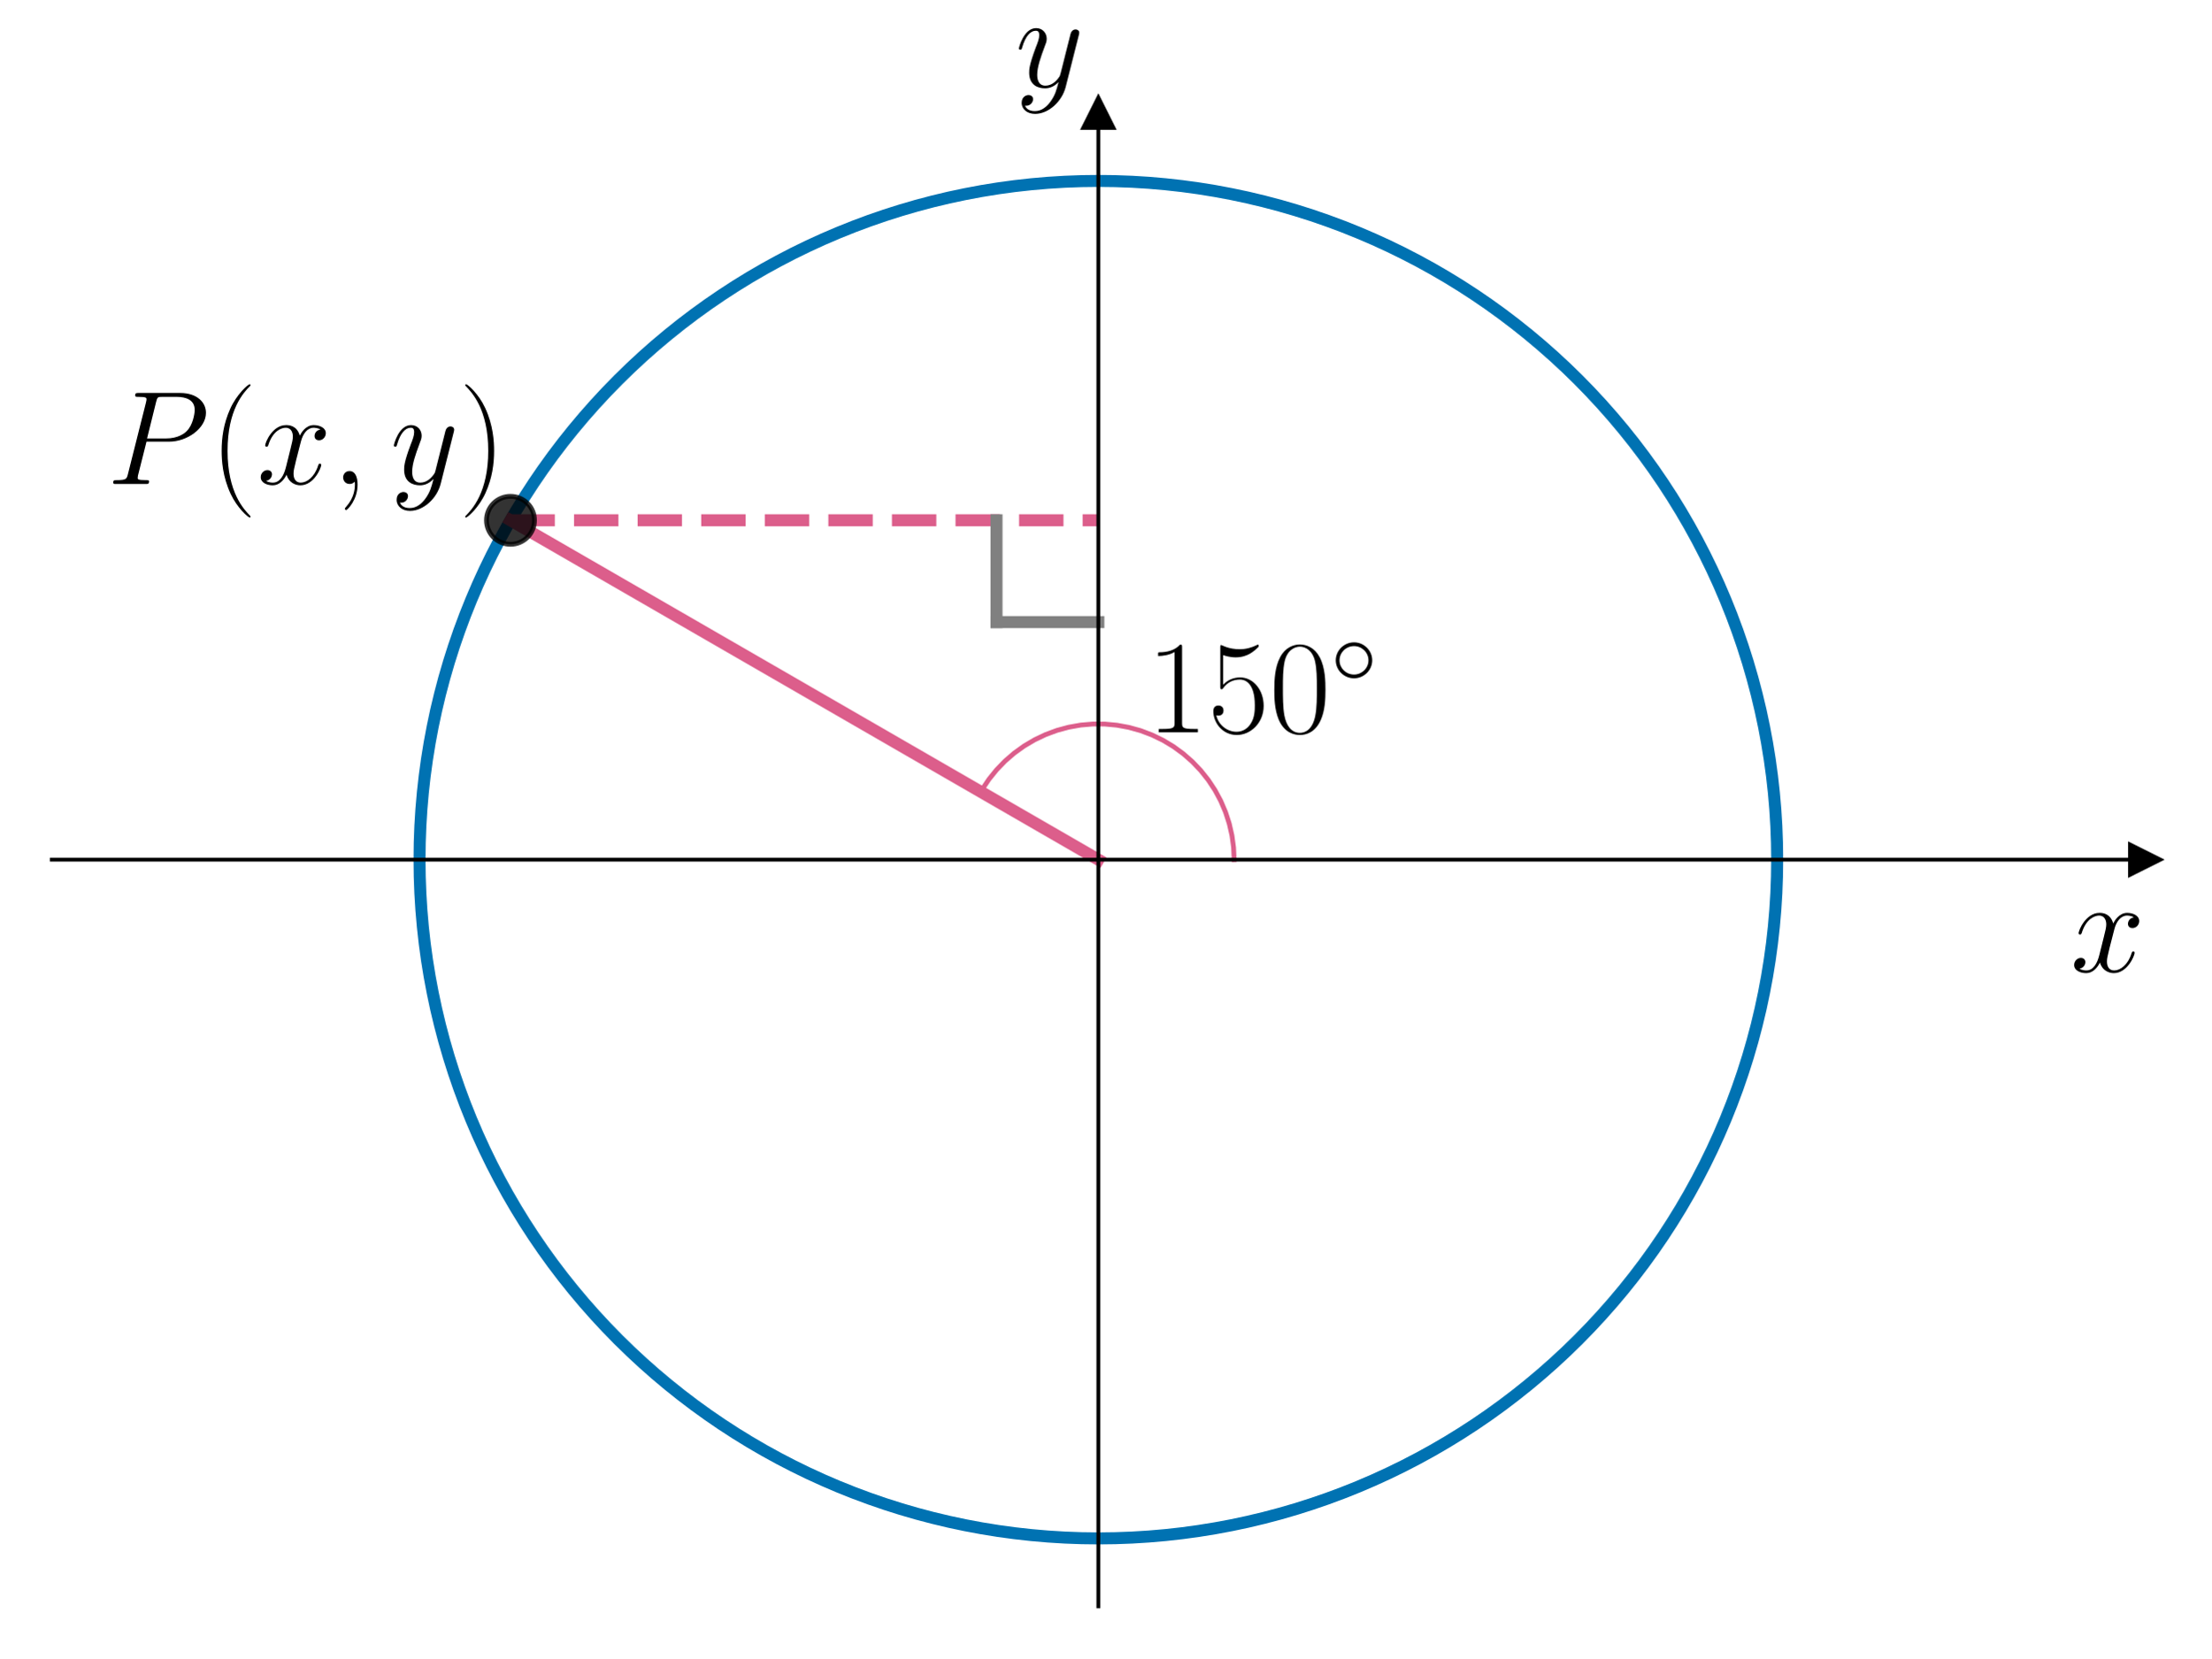
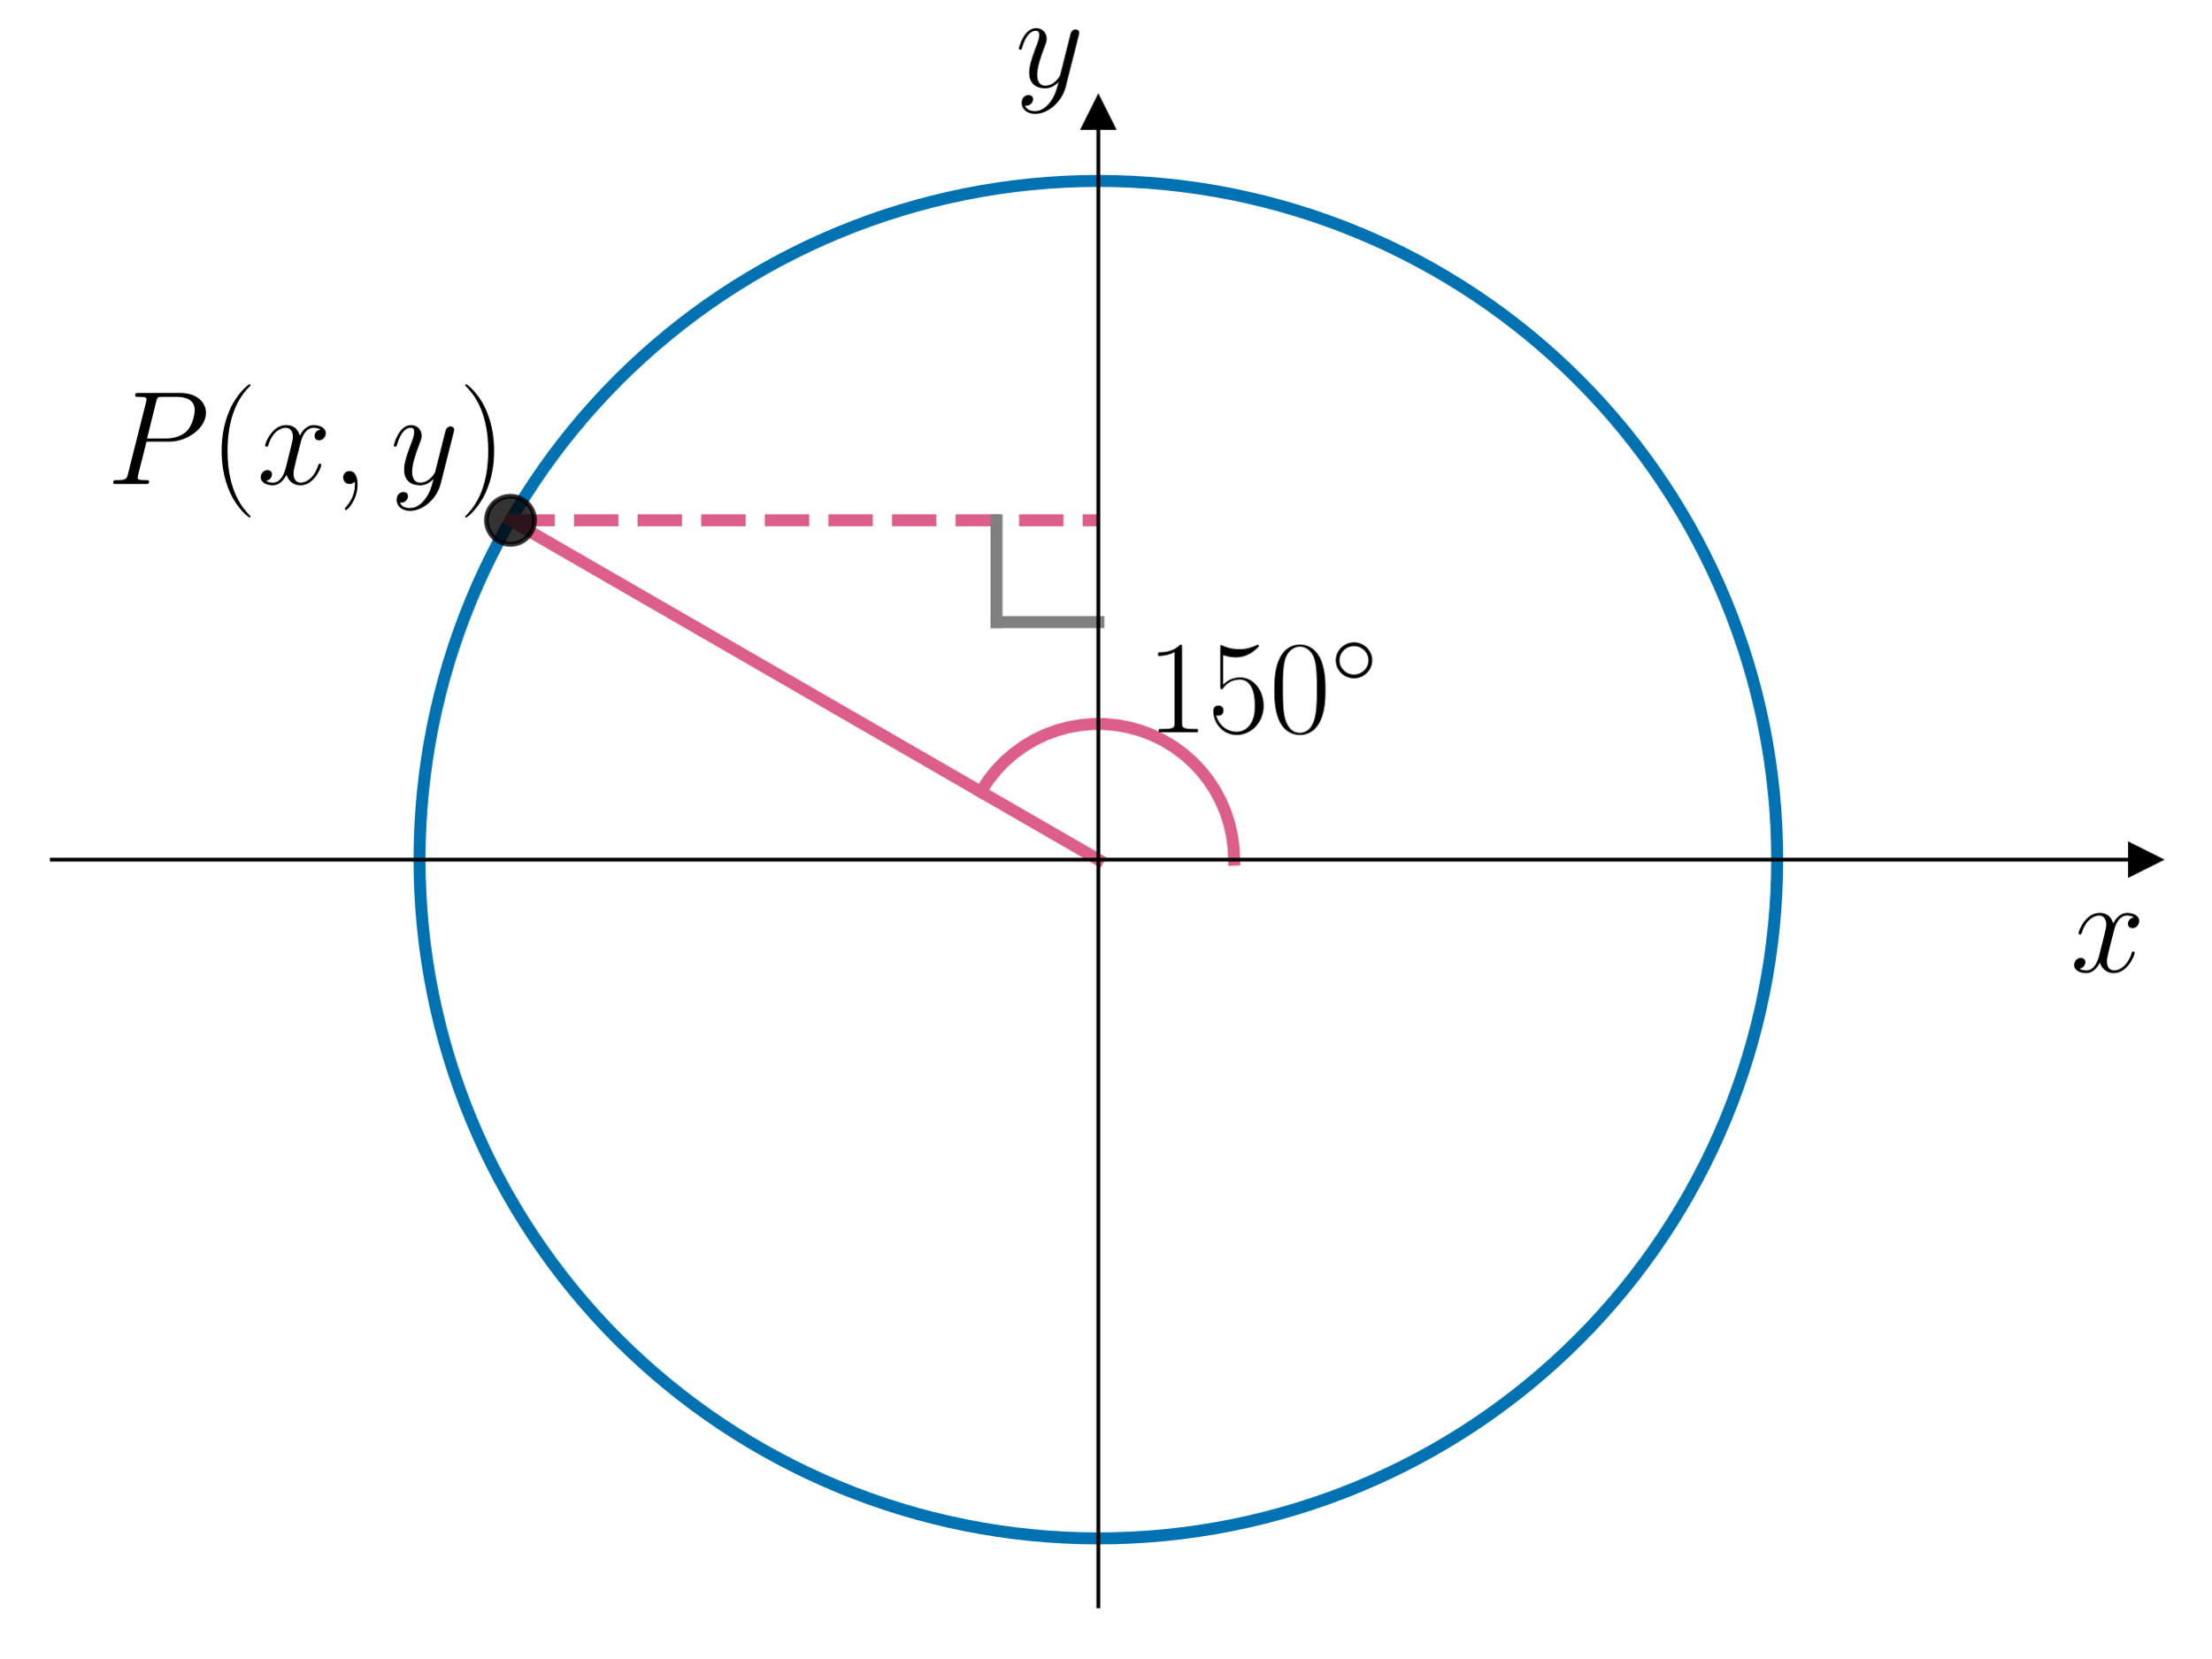
<svg xmlns="http://www.w3.org/2000/svg" xmlns:xlink="http://www.w3.org/1999/xlink" width="460.8pt" height="345.6pt" viewBox="0 0 460.8 345.6" version="1.1">
  <defs>
    <style type="text/css">*{stroke-linejoin: round; stroke-linecap: butt}</style>
  </defs>
  <g id="figure_1">
    <g id="patch_1">
      <path d="M 0 345.6  L 460.8 345.6  L 460.8 0  L 0 0  L 0 345.6  z " style="fill: none" />
    </g>
    <g id="axes_1">
      <g id="patch_2">
        <path d="M 10.8 334.8  L 447 334.8  L 447 23.559  L 10.8 23.559  L 10.8 334.8  z " style="fill: none" />
      </g>
      <g id="patch_3">
-         <path d="M 228.9 320.653  C 266.419 320.653 302.407 305.746 328.937 279.216  C 355.467 252.686 370.373 216.699 370.373 179.179  C 370.373 141.66 355.467 105.673 328.937 79.143  C 302.407 52.613 266.419 37.706 228.9 37.706  C 191.381 37.706 155.393 52.613 128.863 79.143  C 102.333 105.673 87.427 141.66 87.427 179.179  C 87.427 216.699 102.333 252.686 128.863 279.216  C 155.393 305.746 191.381 320.653 228.9 320.653  L 228.9 320.653  z " clip-path="url(#pcea449b3f7)" style="fill: none; stroke: #0072b2; stroke-width: 2.5; stroke-linejoin: miter" />
+         <path d="M 228.9 320.653  C 266.419 320.653 302.407 305.746 328.937 279.216  C 355.467 252.686 370.373 216.699 370.373 179.179  C 370.373 141.66 355.467 105.673 328.937 79.143  C 302.407 52.613 266.419 37.706 228.9 37.706  C 191.381 37.706 155.393 52.613 128.863 79.143  C 102.333 105.673 87.427 141.66 87.427 179.179  C 87.427 216.699 102.333 252.686 128.863 279.216  C 155.393 305.746 191.381 320.653 228.9 320.653  L 228.9 320.653  z " clip-path="url(#p5bb6677dad)" style="fill: none; stroke: #0072b2; stroke-width: 2.5; stroke-linejoin: miter" />
      </g>
      <g id="matplotlib.axis_1">
        <g id="text_1">
          <g transform="translate(431.4785 202.5512) scale(0.28 -0.28)">
            <defs>
              <path id="CMMI12-78" d="M 3034 2606  C 2829 2567 2752 2414 2752 2293  C 2752 2139 2874 2088 2963 2088  C 3155 2088 3290 2254 3290 2427  C 3290 2695 2982 2816 2714 2816  C 2323 2816 2106 2433 2048 2312  C 1901 2816 1504 2816 1389 2816  C 736 2816 390 1980 390 1839  C 390 1814 416 1782 461 1782  C 512 1782 525 1820 538 1846  C 755 2555 1184 2689 1370 2689  C 1658 2689 1715 2420 1715 2267  C 1715 2127 1677 1980 1600 1673  L 1382 798  C 1286 415 1101 64 762 64  C 730 64 570 64 435 147  C 666 192 717 383 717 460  C 717 588 621 664 499 664  C 346 664 179 530 179 326  C 179 57 480 -64 755 -64  C 1062 -64 1280 179 1414 441  C 1517 64 1837 -64 2074 -64  C 2726 -64 3072 773 3072 913  C 3072 945 3046 971 3008 971  C 2950 971 2944 939 2925 888  C 2752 326 2381 64 2093 64  C 1869 64 1747 230 1747 492  C 1747 632 1773 734 1875 1156  L 2099 2024  C 2195 2408 2413 2689 2707 2689  C 2720 2689 2899 2689 3034 2606  z " transform="scale(0.015625)" />
            </defs>
            <use xlink:href="#CMMI12-78" transform="scale(0.996264)" />
          </g>
        </g>
      </g>
      <g id="matplotlib.axis_2">
        <g id="text_2">
          <g transform="translate(211.582 18.13296) scale(0.28 -0.28)">
            <defs>
              <path id="CMMI12-79" d="M 1683 -700  C 1510 -939 1261 -1152 947 -1152  C 870 -1152 563 -1152 467 -889  C 486 -895 518 -895 531 -895  C 723 -895 851 -729 851 -582  C 851 -435 730 -384 634 -384  C 531 -384 307 -458 307 -759  C 307 -1071 582 -1286 947 -1286  C 1587 -1286 2234 -700 2413 6  L 3040 2485  C 3046 2517 3059 2556 3059 2594  C 3059 2689 2982 2753 2886 2753  C 2829 2753 2694 2727 2643 2535  L 2170 658  C 2138 543 2138 530 2086 460  C 1958 281 1747 64 1440 64  C 1082 64 1050 415 1050 588  C 1050 952 1222 1443 1395 1903  C 1466 2088 1504 2178 1504 2305  C 1504 2574 1312 2816 998 2816  C 410 2816 173 1890 173 1839  C 173 1814 198 1782 243 1782  C 301 1782 307 1807 333 1897  C 486 2433 730 2689 979 2689  C 1037 2689 1146 2689 1146 2478  C 1146 2312 1075 2127 979 1884  C 666 1047 666 837 666 683  C 666 77 1101 -64 1421 -64  C 1606 -64 1837 -6 2061 230  L 2067 224  C 1971 -147 1907 -392 1683 -700  z " transform="scale(0.015625)" />
            </defs>
            <use xlink:href="#CMMI12-79" transform="scale(0.996264)" />
          </g>
        </g>
      </g>
      <g id="line2d_1">
        <defs>
-           <path id="m2935290d1e" d="M 3 0  L -3 -3  L -3 3  z " style="stroke: #000000; stroke-linejoin: miter" />
+           <path id="m1b66ad8502" d="M 3 0  L -3 -3  L -3 3  z " style="stroke: #000000; stroke-linejoin: miter" />
        </defs>
        <g>
-           <use xlink:href="#m2935290d1e" x="447" y="179.179" style="stroke: #000000; stroke-linejoin: miter" />
+           <use xlink:href="#m1b66ad8502" x="447" y="179.179" style="stroke: #000000; stroke-linejoin: miter" />
        </g>
      </g>
      <g id="line2d_2">
        <defs>
-           <path id="m84166d4562" d="M 0 -3  L -3 3  L 3 3  z " style="stroke: #000000; stroke-linejoin: miter" />
+           <path id="m888178f145" d="M 0 -3  L -3 3  L 3 3  z " style="stroke: #000000; stroke-linejoin: miter" />
        </defs>
        <g>
-           <use xlink:href="#m84166d4562" x="228.9" y="23.559" style="stroke: #000000; stroke-linejoin: miter" />
+           <use xlink:href="#m888178f145" x="228.9" y="23.559" style="stroke: #000000; stroke-linejoin: miter" />
        </g>
      </g>
      <g id="line2d_3">
-         <path d="M 257.195 179.179  L 257.081 176.648  L 256.742 174.138  L 256.179 171.668  L 255.398 169.258  L 254.404 166.927  L 253.206 164.695  L 251.813 162.579  L 250.236 160.596  L 248.488 158.762  L 246.583 157.091  L 244.537 155.598  L 242.365 154.294  L 240.085 153.189  L 237.715 152.293  L 235.275 151.612  L 232.783 151.153  L 230.261 150.918  L 227.727 150.909  L 225.203 151.127  L 222.709 151.57  L 220.264 152.235  L 217.888 153.115  L 215.601 154.205  L 213.42 155.495  L 211.364 156.974  L 209.448 158.632  L 207.688 160.454  L 206.098 162.427  L 204.691 164.533  L 204.396 165.032  L 204.396 165.032  " clip-path="url(#pcea449b3f7)" style="fill: none; stroke: #dc5e8b; stroke-linecap: square" />
+         <path d="M 257.195 179.179  L 257.081 176.648  L 256.742 174.138  L 256.179 171.668  L 255.398 169.258  L 254.404 166.927  L 253.206 164.695  L 251.813 162.579  L 250.236 160.596  L 248.488 158.762  L 246.583 157.091  L 244.537 155.598  L 242.365 154.294  L 240.085 153.189  L 237.715 152.293  L 235.275 151.612  L 232.783 151.153  L 230.261 150.918  L 227.727 150.909  L 225.203 151.127  L 222.709 151.57  L 220.264 152.235  L 217.888 153.115  L 215.601 154.205  L 213.42 155.495  L 211.364 156.974  L 209.448 158.632  L 207.688 160.454  L 206.098 162.427  L 204.691 164.533  L 204.396 165.032  L 204.396 165.032  " clip-path="url(#p5bb6677dad)" style="fill: none; stroke: #dc5e8b; stroke-width: 2.5; stroke-linecap: square" />
      </g>
      <g id="line2d_4">
-         <path d="M 228.9 179.179  L 106.381 108.443  " clip-path="url(#pcea449b3f7)" style="fill: none; stroke: #dc5e8b; stroke-width: 2.5; stroke-linecap: square" />
+         <path d="M 228.9 179.179  L 106.381 108.443  " clip-path="url(#p5bb6677dad)" style="fill: none; stroke: #dc5e8b; stroke-width: 2.5; stroke-linecap: square" />
      </g>
      <g id="line2d_5">
-         <path d="M 106.381 108.443  L 228.9 108.443  " clip-path="url(#pcea449b3f7)" style="fill: none; stroke-dasharray: 9.25,4; stroke-dashoffset: 0; stroke: #dc5e8b; stroke-width: 2.5" />
+         <path d="M 106.381 108.443  L 228.9 108.443  " clip-path="url(#p5bb6677dad)" style="fill: none; stroke-dasharray: 9.25,4; stroke-dashoffset: 0; stroke: #dc5e8b; stroke-width: 2.5" />
      </g>
      <g id="line2d_6">
-         <path d="M 228.9 129.664  L 207.679 129.664  " clip-path="url(#pcea449b3f7)" style="fill: none; stroke: #808080; stroke-width: 2.5; stroke-linecap: square" />
+         <path d="M 228.9 129.664  L 207.679 129.664  " clip-path="url(#p5bb6677dad)" style="fill: none; stroke: #808080; stroke-width: 2.5; stroke-linecap: square" />
      </g>
      <g id="line2d_7">
-         <path d="M 207.679 129.664  L 207.679 108.443  " clip-path="url(#pcea449b3f7)" style="fill: none; stroke: #808080; stroke-width: 2.5; stroke-linecap: square" />
+         <path d="M 207.679 129.664  L 207.679 108.443  " clip-path="url(#p5bb6677dad)" style="fill: none; stroke: #808080; stroke-width: 2.5; stroke-linecap: square" />
      </g>
      <g id="line2d_8">
        <defs>
-           <path id="mdb35cd3d1c" d="M 0 5  C 1.326 5 2.598 4.473 3.536 3.536  C 4.473 2.598 5 1.326 5 0  C 5 -1.326 4.473 -2.598 3.536 -3.536  C 2.598 -4.473 1.326 -5 0 -5  C -1.326 -5 -2.598 -4.473 -3.536 -3.536  C -4.473 -2.598 -5 -1.326 -5 0  C -5 1.326 -4.473 2.598 -3.536 3.536  C -2.598 4.473 -1.326 5 0 5  z " style="stroke: #000000; stroke-opacity: 0.8" />
+           <path id="mff20219b76" d="M 0 5  C 1.326 5 2.598 4.473 3.536 3.536  C 4.473 2.598 5 1.326 5 0  C 5 -1.326 4.473 -2.598 3.536 -3.536  C 2.598 -4.473 1.326 -5 0 -5  C -1.326 -5 -2.598 -4.473 -3.536 -3.536  C -4.473 -2.598 -5 -1.326 -5 0  C -5 1.326 -4.473 2.598 -3.536 3.536  C -2.598 4.473 -1.326 5 0 5  z " style="stroke: #000000; stroke-opacity: 0.8" />
        </defs>
-         <g clip-path="url(#pcea449b3f7)">
-           <use xlink:href="#mdb35cd3d1c" x="106.381" y="108.443" style="fill-opacity: 0.8; stroke: #000000; stroke-opacity: 0.8" />
+         <g clip-path="url(#p5bb6677dad)">
+           <use xlink:href="#mff20219b76" x="106.381" y="108.443" style="fill-opacity: 0.8; stroke: #000000; stroke-opacity: 0.8" />
        </g>
      </g>
      <g id="patch_4">
        <path d="M 228.9 334.8  L 228.9 23.559  " style="fill: none; stroke: #000000; stroke-width: 0.8; stroke-linejoin: miter; stroke-linecap: square" />
      </g>
      <g id="patch_5">
        <path d="M 447 334.8  L 447 23.559  " style="fill: none" />
      </g>
      <g id="patch_6">
        <path d="M 10.8 179.179  L 447 179.179  " style="fill: none; stroke: #000000; stroke-width: 0.8; stroke-linejoin: miter; stroke-linecap: square" />
      </g>
      <g id="patch_7">
        <path d="M 10.8 23.559  L 447 23.559  " style="fill: none" />
      </g>
      <g id="text_3">
        <g transform="translate(22.27612 100.8707) scale(0.28 -0.28)">
          <defs>
            <path id="CMMI12-50" d="M 1894 2023  L 2970 2023  C 3853 2023 4736 2673 4736 3401  C 4736 3898 4314 4352 3507 4352  L 1530 4352  C 1408 4352 1350 4352 1350 4231  C 1350 4167 1408 4167 1504 4167  C 1894 4167 1894 4116 1894 4046  C 1894 4034 1894 3995 1869 3899  L 1005 472  C 947 249 934 185 486 185  C 365 185 301 185 301 70  C 301 0 358 0 397 0  C 518 0 646 0 768 0  L 1517 0  C 1638 0 1773 0 1894 0  C 1946 0 2016 0 2016 121  C 2016 185 1958 185 1862 185  C 1478 185 1472 230 1472 293  C 1472 325 1478 369 1485 401  L 1894 2023  z M 2355 3930  C 2413 4167 2438 4167 2688 4167  L 3322 4167  C 3802 4167 4198 4013 4198 3535  C 4198 3369 4115 2827 3821 2534  C 3712 2419 3405 2176 2822 2176  L 1920 2176  L 2355 3930  z " transform="scale(0.015625)" />
            <path id="CMR17-28" d="M 1958 -1561  C 1958 -1555 1958 -1542 1939 -1523  C 1645 -1224 858 -407 858 1581  C 858 3569 1632 4379 1946 4697  C 1946 4704 1958 4717 1958 4736  C 1958 4755 1939 4768 1914 4768  C 1843 4768 1299 4296 986 3594  C 666 2887 576 2199 576 1588  C 576 1128 621 351 1005 -471  C 1312 -1135 1837 -1600 1914 -1600  C 1946 -1600 1958 -1587 1958 -1561  z " transform="scale(0.015625)" />
            <path id="CMMI12-3b" d="M 1248 -31  C 1248 343 1126 619 864 619  C 659 619 557 453 557 313  C 557 172 653 0 870 0  C 954 0 1024 26 1082 83  C 1094 96 1101 96 1107 96  C 1120 96 1120 5 1120 -27  C 1120 -240 1082 -659 710 -1080  C 640 -1157 640 -1170 640 -1183  C 640 -1216 672 -1248 704 -1248  C 755 -1248 1248 -771 1248 -31  z " transform="scale(0.015625)" />
            <path id="CMR17-29" d="M 1683 1581  C 1683 2040 1638 2817 1254 3639  C 947 4303 422 4768 346 4768  C 326 4768 301 4761 301 4729  C 301 4717 307 4710 314 4697  C 621 4378 1402 3568 1402 1584  C 1402 -407 627 -1217 314 -1537  C 307 -1549 301 -1556 301 -1568  C 301 -1600 326 -1600 346 -1600  C 416 -1600 960 -1128 1274 -426  C 1594 281 1683 969 1683 1581  z " transform="scale(0.015625)" />
          </defs>
          <use xlink:href="#CMMI12-50" transform="scale(0.996264)" />
          <use xlink:href="#CMR17-28" transform="translate(76.42582 0) scale(0.996264)" />
          <use xlink:href="#CMMI12-78" transform="translate(111.7066 0) scale(0.996264)" />
          <use xlink:href="#CMMI12-3b" transform="translate(167.1406 0) scale(0.996264)" />
          <use xlink:href="#CMMI12-79" transform="translate(210.8422 0) scale(0.996264)" />
          <use xlink:href="#CMR17-29" transform="translate(261.981 0) scale(0.996264)" />
        </g>
      </g>
      <g id="text_4">
        <g transform="translate(238.9252 152.634) scale(0.28 -0.28)">
          <defs>
            <path id="CMR17-31" d="M 1702 4058  C 1702 4192 1696 4192 1606 4192  C 1357 3916 979 3827 621 3827  C 602 3827 570 3827 563 3808  C 557 3795 557 3782 557 3648  C 755 3648 1088 3686 1344 3839  L 1344 461  C 1344 236 1331 160 781 160  L 589 160  L 589 0  C 896 0 1216 0 1523 0  C 1830 0 2150 0 2458 0  L 2458 160  L 2266 160  C 1715 160 1702 230 1702 458  L 1702 4058  z " transform="scale(0.015625)" />
            <path id="CMR17-35" d="M 730 3692  C 794 3666 1056 3584 1325 3584  C 1920 3584 2246 3911 2432 4100  C 2432 4157 2432 4192 2394 4192  C 2387 4192 2374 4192 2323 4163  C 2099 4058 1837 3973 1517 3973  C 1325 3973 1037 3999 723 4139  C 653 4171 640 4171 634 4171  C 602 4171 595 4164 595 4037  L 595 2203  C 595 2089 595 2057 659 2057  C 691 2057 704 2070 736 2114  C 941 2401 1222 2522 1542 2522  C 1766 2522 2246 2382 2246 1289  C 2246 1085 2246 715 2054 421  C 1894 159 1645 25 1370 25  C 947 25 518 320 403 814  C 429 807 480 795 506 795  C 589 795 749 840 749 1038  C 749 1210 627 1280 506 1280  C 358 1280 262 1190 262 1011  C 262 454 704 -128 1382 -128  C 2042 -128 2669 440 2669 1264  C 2669 2030 2170 2624 1549 2624  C 1222 2624 947 2503 730 2274  L 730 3692  z " transform="scale(0.015625)" />
            <path id="CMR17-30" d="M 2688 2025  C 2688 2416 2682 3080 2413 3591  C 2176 4039 1798 4198 1466 4198  C 1158 4198 768 4058 525 3597  C 269 3118 243 2524 243 2025  C 243 1661 250 1106 448 619  C 723 -39 1216 -128 1466 -128  C 1760 -128 2208 -7 2470 600  C 2662 1042 2688 1559 2688 2025  z M 1466 -26  C 1056 -26 813 325 723 812  C 653 1188 653 1738 653 2096  C 653 2588 653 2997 736 3387  C 858 3929 1216 4096 1466 4096  C 1728 4096 2067 3923 2189 3400  C 2272 3036 2278 2607 2278 2096  C 2278 1680 2278 1169 2202 792  C 2067 95 1690 -26 1466 -26  z " transform="scale(0.015625)" />
            <path id="CMSY10-e" d="M 2842 1600  C 2842 2277 2272 2828 1600 2828  C 909 2828 352 2264 352 1600  C 352 930 909 372 1600 372  C 2272 372 2842 923 2842 1600  z M 1600 628  C 1043 628 608 1070 608 1600  C 608 2130 1050 2572 1600 2572  C 2131 2572 2586 2142 2586 1600  C 2586 1058 2131 628 1600 628  z " transform="scale(0.015625)" />
          </defs>
          <use xlink:href="#CMR17-31" transform="scale(0.996264)" />
          <use xlink:href="#CMR17-35" transform="translate(45.69048 0) scale(0.996264)" />
          <use xlink:href="#CMR17-30" transform="translate(91.38095 0) scale(0.996264)" />
          <use xlink:href="#CMSY10-e" transform="translate(137.0714 36.15364) scale(0.697382)" />
        </g>
      </g>
    </g>
  </g>
  <defs>
-     <clipPath id="pcea449b3f7">
+     <clipPath id="p5bb6677dad">
      <rect x="10.8" y="23.559" width="436.2" height="311.241" />
    </clipPath>
  </defs>
</svg>
